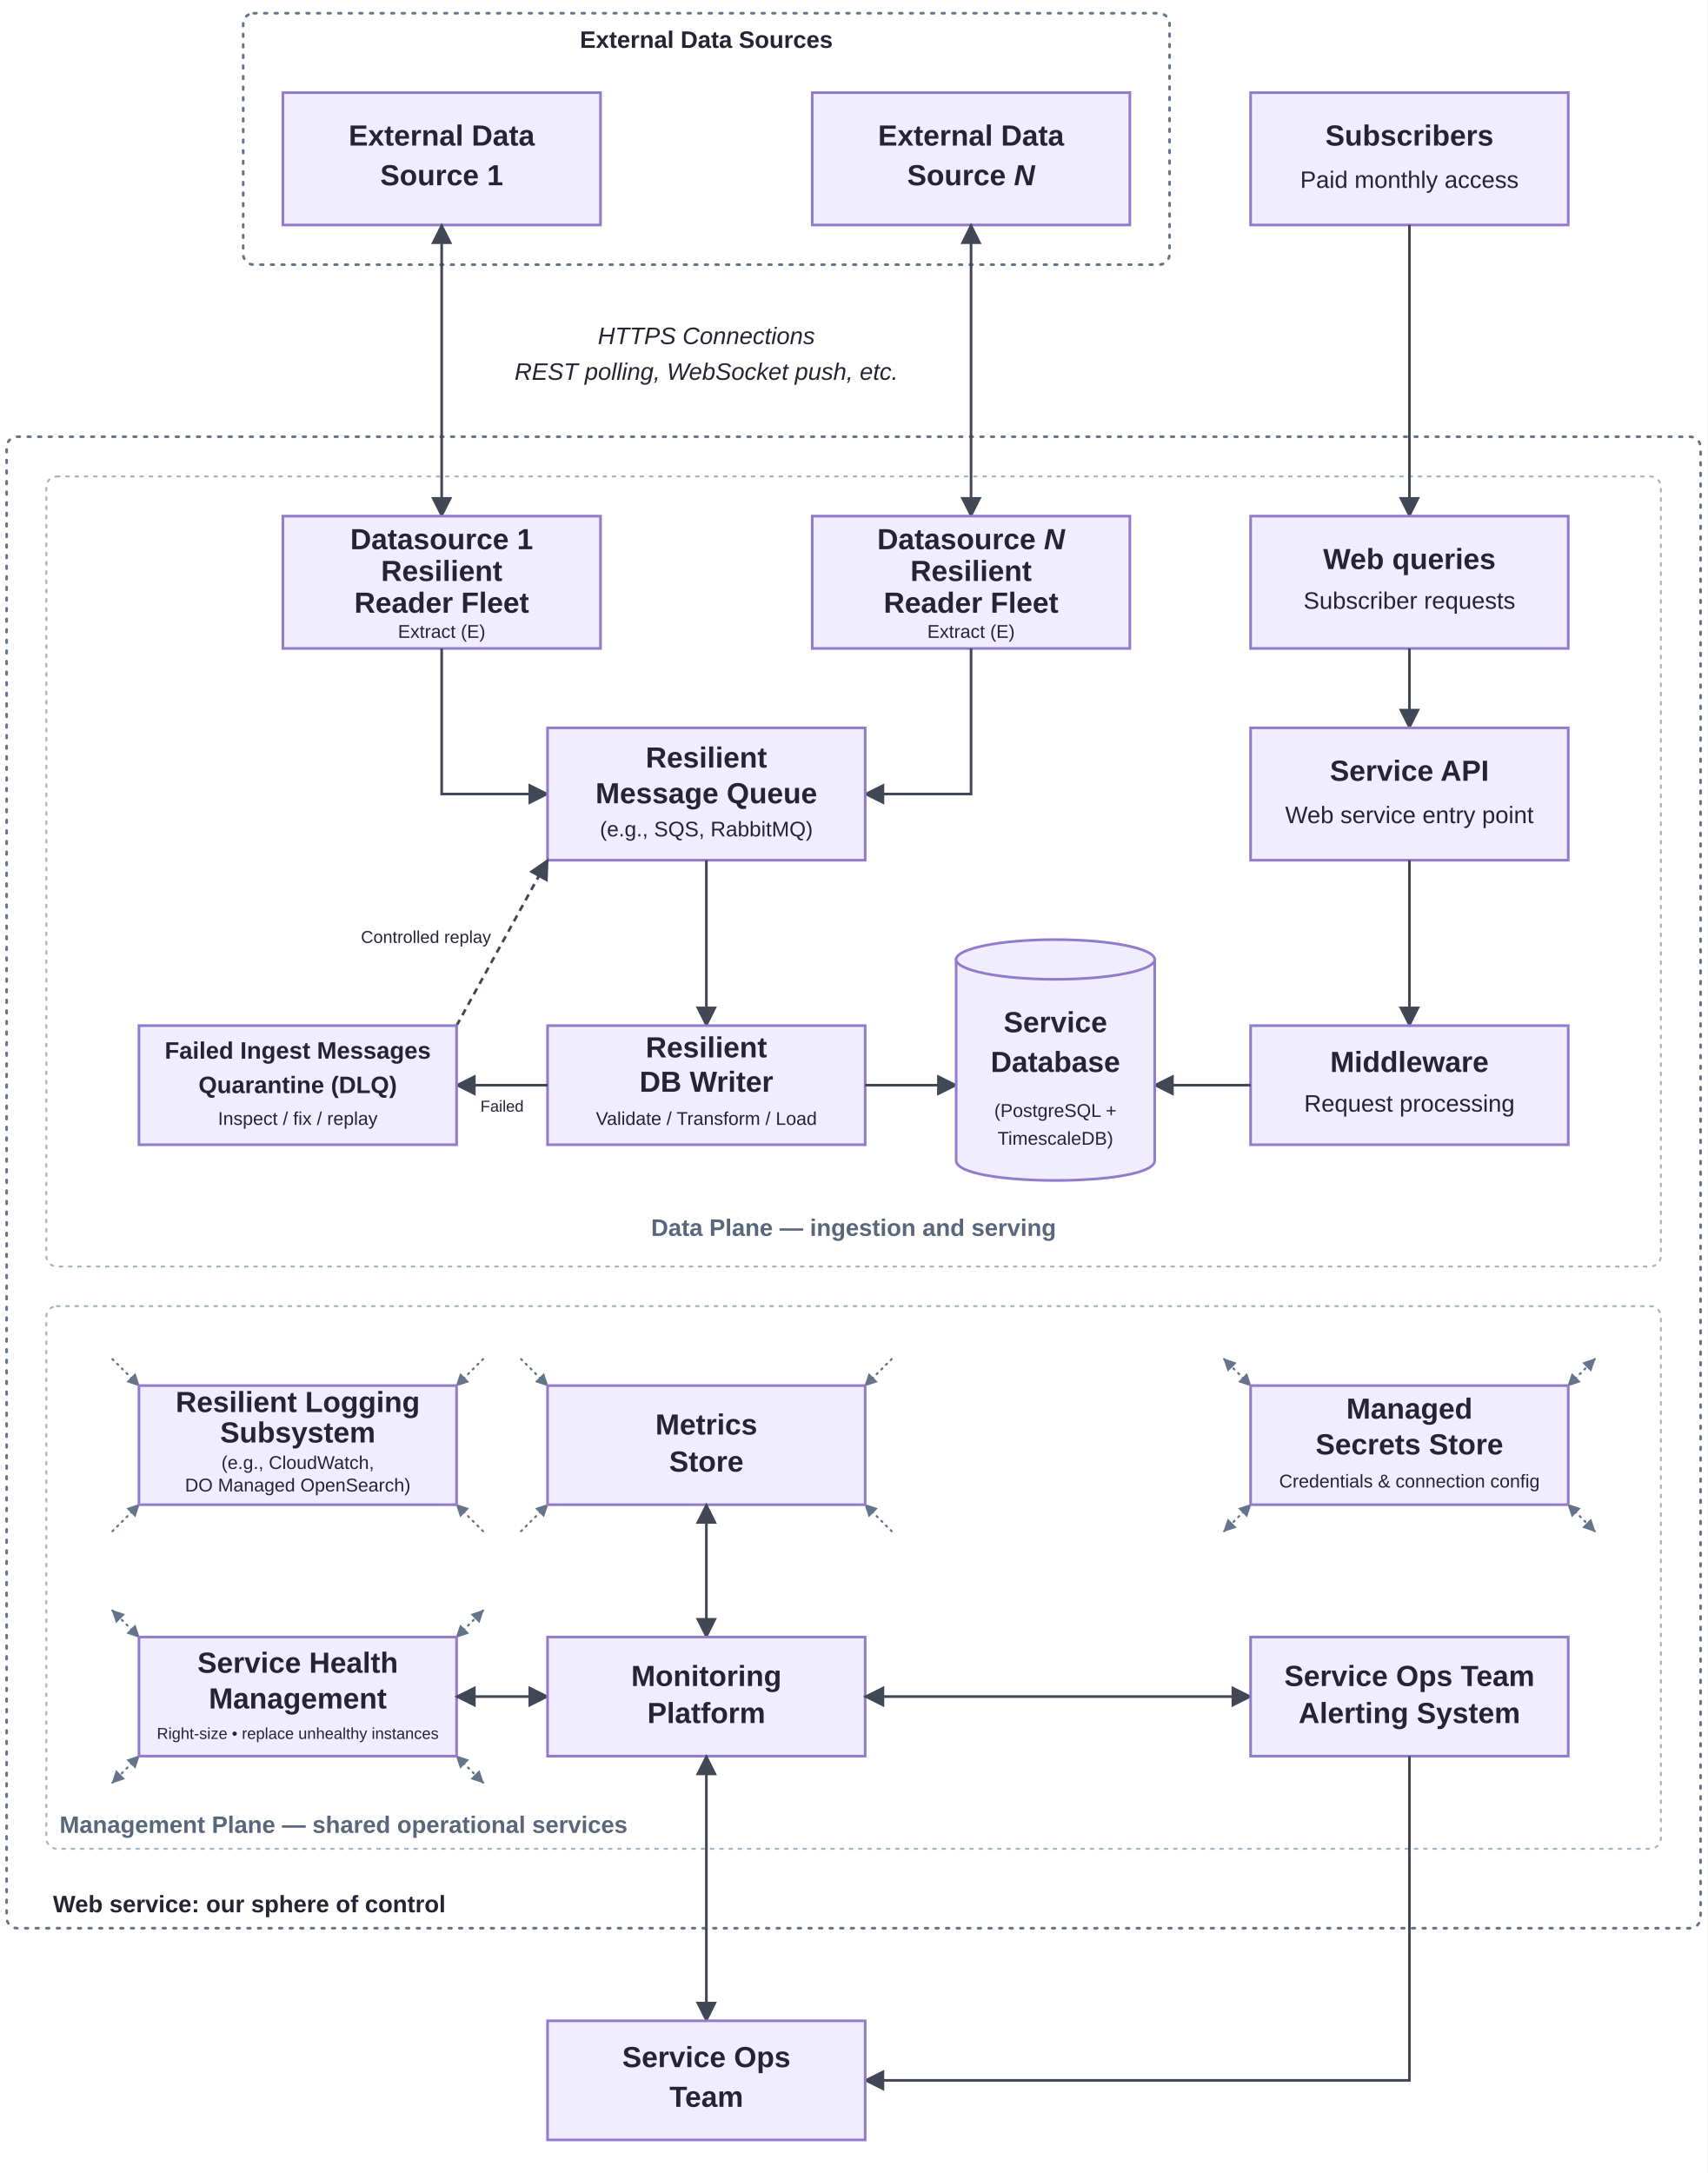
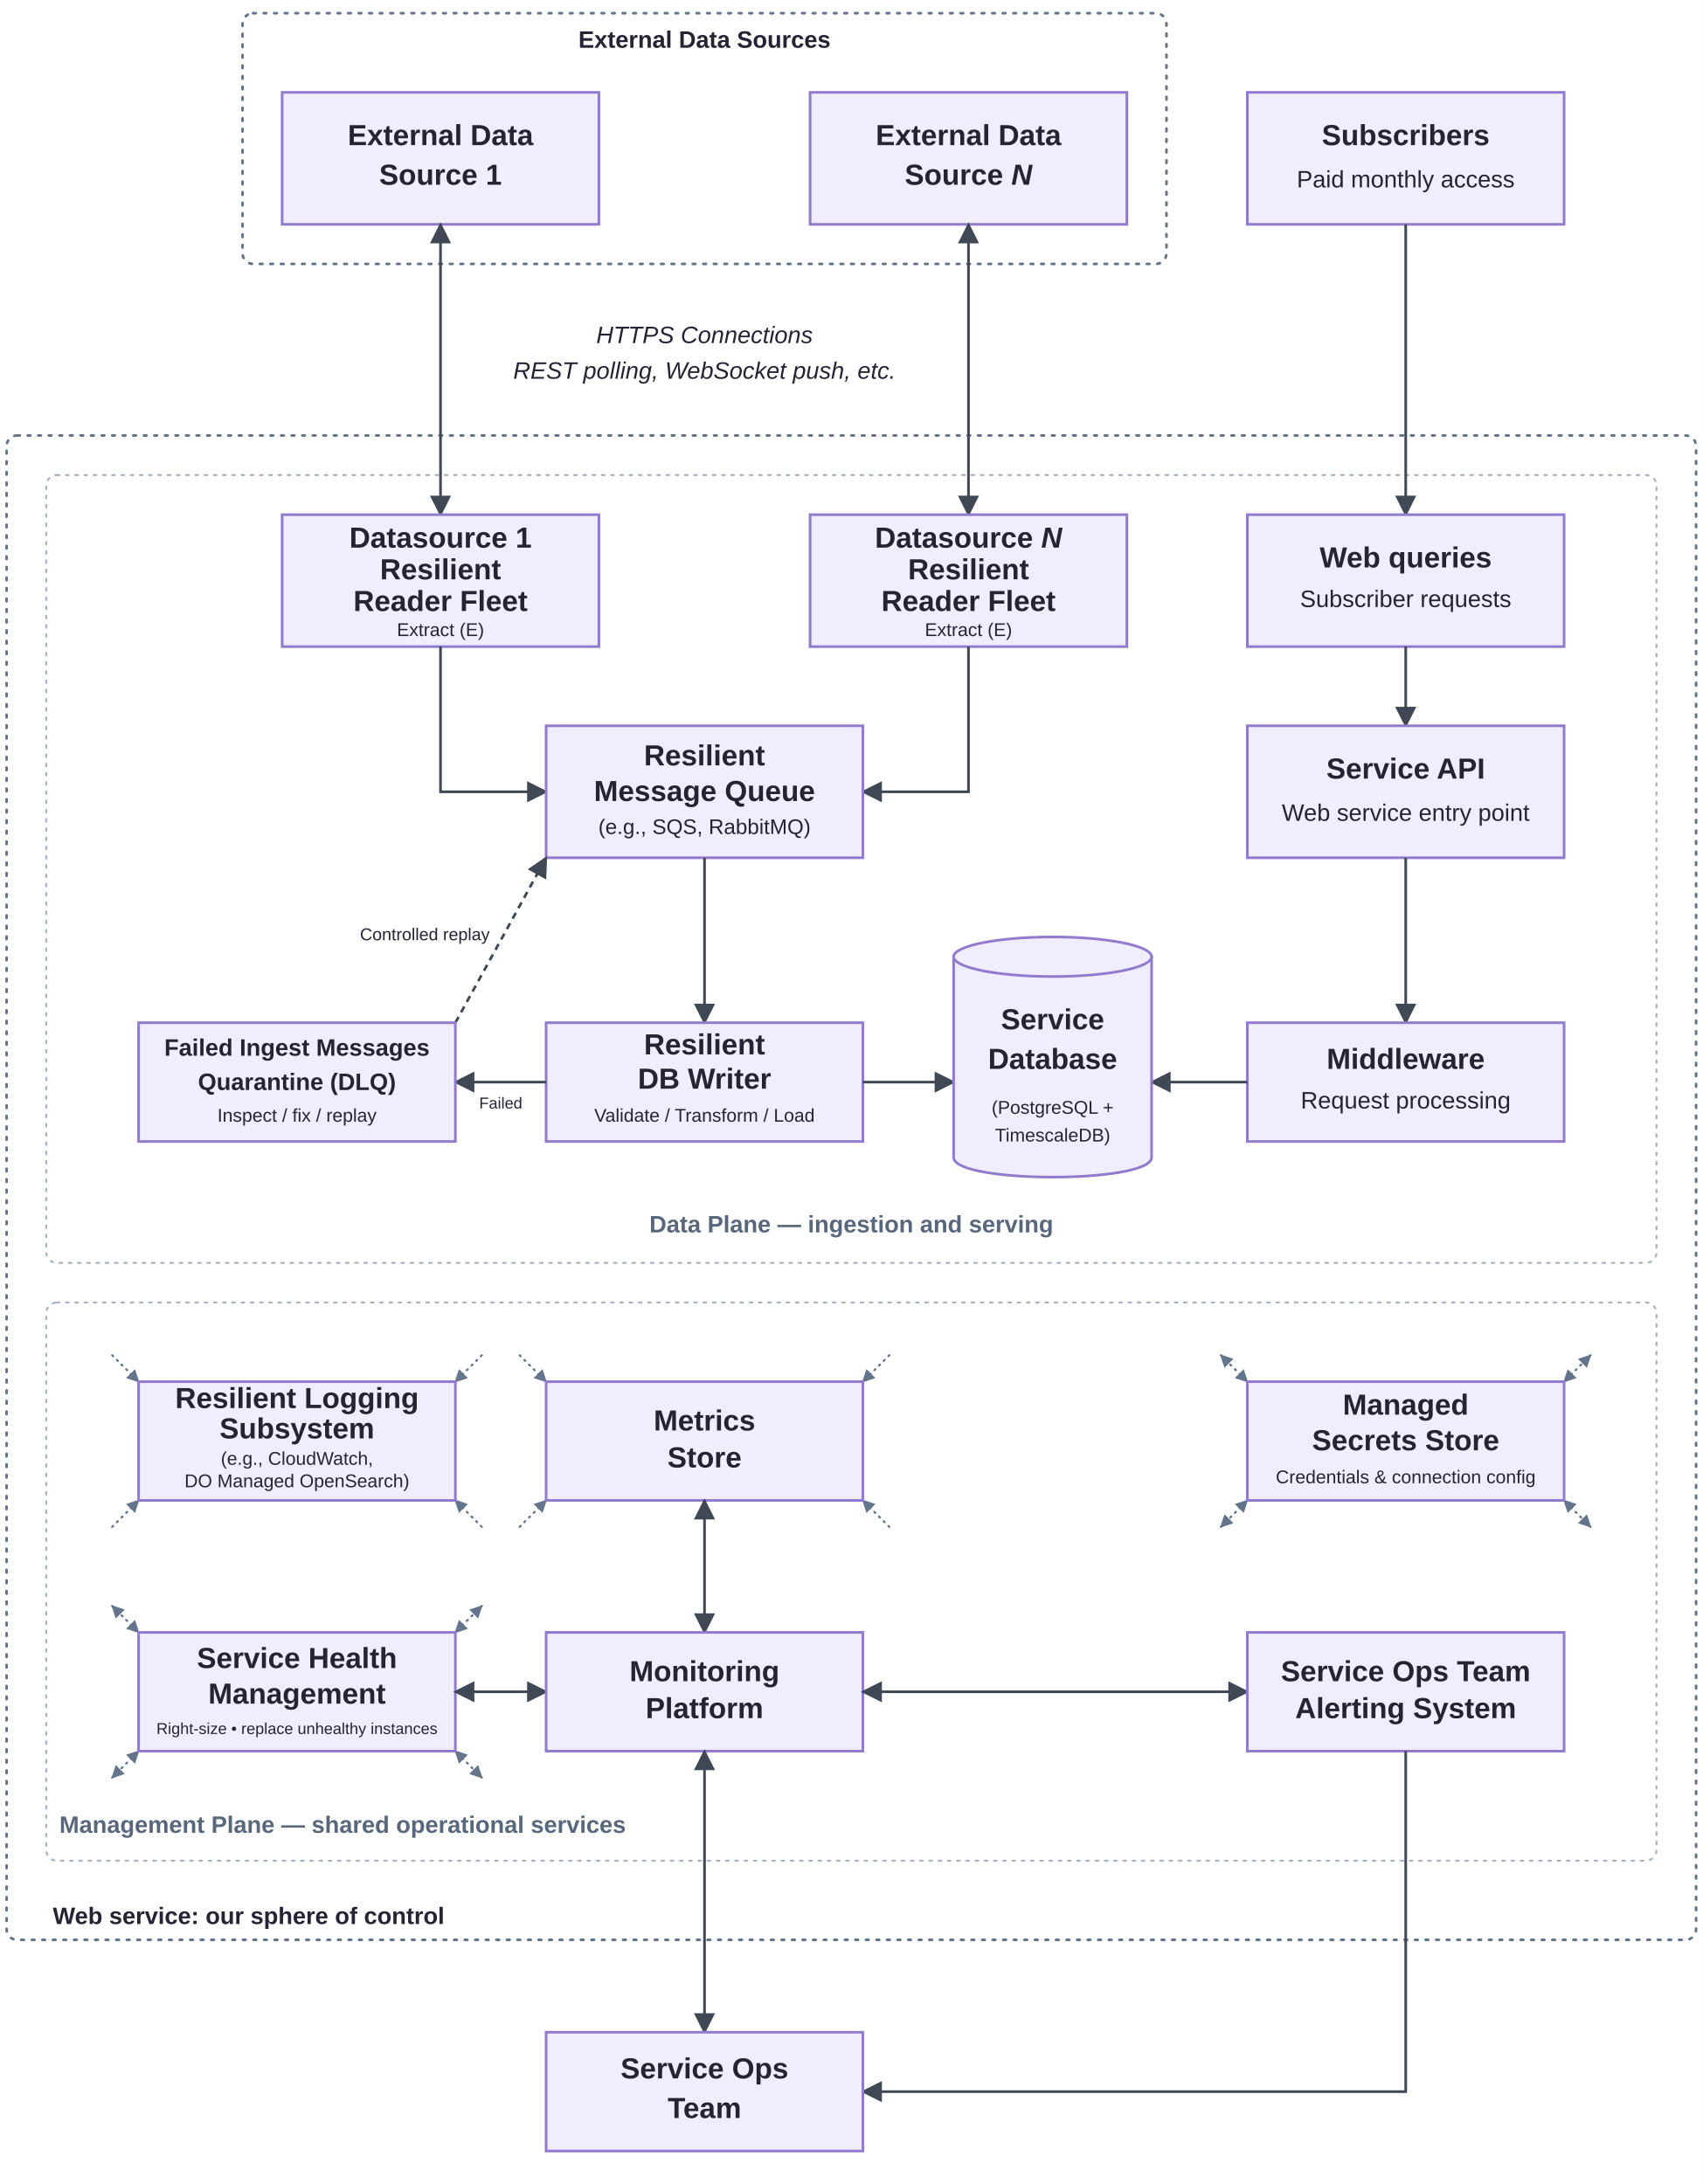
- <svg xmlns="http://www.w3.org/2000/svg" width="1290" height="1642" viewBox="0 0 1290 1642" role="img" aria-labelledby="diagram-title diagram-description">
+ <svg xmlns="http://www.w3.org/2000/svg" width="1290" height="1655" viewBox="0 0 1290 1655" role="img" aria-labelledby="diagram-title diagram-description">
  <defs>
    <marker id="arrow" viewBox="0 0 10 10" refX="9" refY="5" markerWidth="8" markerHeight="8" orient="auto-start-reverse">
      <path d="M 0 0 L 10 5 L 0 10 Z" fill="#414855" />
    </marker>
    <marker id="log-arrow" viewBox="0 0 10 10" refX="9" refY="5" markerWidth="6" markerHeight="6" orient="auto-start-reverse">
      <path d="M 0 0 L 10 5 L 0 10 Z" fill="#64748b" />
    </marker>
  </defs>
  <style>
    text { font-family: Arial, Helvetica, sans-serif; fill: #252334; text-anchor: middle; }
    .plane { fill: none; stroke: #a8b3c2; stroke-width: 1.5; stroke-dasharray: 2 5; stroke-linecap: round; }
    .plane-label { font-size: 18px; font-weight: 600; fill: #58677b; }
    .node { fill: #f0edff; stroke: #927acc; stroke-width: 2; }
    .title { font-size: 22px; font-weight: 600; }
    .detail { font-size: 18px; }
    .small { font-size: 16px; }
    .flow { fill: none; stroke: #414855; stroke-width: 2; marker-end: url(#arrow); }
    .both { marker-start: url(#arrow); }
    .replay { stroke-dasharray: 5 4; }
    .secrets-flow, .control-flow { fill: none; stroke: #64748b; stroke-width: 1.6; stroke-dasharray: 1 4; stroke-linecap: round; marker-start: url(#log-arrow); marker-end: url(#log-arrow); }
    .log-flow, .metric-flow { fill: none; stroke: #64748b; stroke-width: 1.6; stroke-dasharray: 1 4; stroke-linecap: round; marker-end: url(#log-arrow); }
  </style>
-   <rect width="1290" height="1642" fill="#ffffff" />
+   <rect width="1290" height="1655" fill="#ffffff" />
  <g aria-label="External Data Sources">
    <rect x="183.75" y="10" width="700" height="190" rx="8" fill="none" stroke="#64748b" stroke-width="2" stroke-dasharray="2 6" stroke-linecap="round" />
    <text x="533.75" y="40" dominant-baseline="text-after-edge" style="font-size: 18px; font-weight: 600;">External Data Sources</text>
  </g>
  <g transform="translate(0, 30)">
    <g aria-label="External Data Source 1">
      <rect class="node" x="213.75" y="40" width="240" height="100" />
      <text class="title" x="333.75" y="80">External Data</text>
      <text class="title" x="333.75" y="110">Source 1</text>
    </g>
    <g aria-label="External Data Source N">
      <rect class="node" x="613.75" y="40" width="240" height="100" />
      <text class="title" x="733.75" y="80">External Data</text>
      <text class="title" x="733.75" y="110">Source <tspan font-style="italic">N</tspan>
      </text>
    </g>
    <g aria-label="Subscribers">
      <rect class="node" x="945" y="40" width="240" height="100" />
      <text class="title" x="1065" y="80">Subscribers</text>
      <text class="detail" x="1065" y="112">Paid monthly access</text>
    </g>
    <g transform="translate(0, 50)">
-       <rect x="5" y="250" width="1280" height="1127" rx="8" fill="none" stroke="#64748b" stroke-width="2" stroke-dasharray="2 6" stroke-linecap="round" />
-       <text x="40" y="1365" style="text-anchor: start; font-size: 18px; font-weight: 600;">Web service: our sphere of control</text>
+       <rect x="5" y="250" width="1280" height="1140" rx="8" fill="none" stroke="#64748b" stroke-width="2" stroke-dasharray="2 6" stroke-linecap="round" />
+       <text x="40" y="1378" style="text-anchor: start; font-size: 18px; font-weight: 600;">Web service: our sphere of control</text>
      <g aria-label="Data Plane: ingestion and serving">
        <rect class="plane" x="35" y="280" width="1220" height="597" rx="8" />
        <text class="plane-label" x="645" y="842" dominant-baseline="text-before-edge">Data Plane — ingestion and serving</text>
      </g>
      <g aria-label="Management Plane: shared operational services">
-         <rect class="plane" x="35" y="907" width="1220" height="410" rx="8" />
-         <text class="plane-label" x="45" y="1305" style="text-anchor: start;">Management Plane — shared operational services</text>
+         <rect class="plane" x="35" y="907" width="1220" height="423" rx="8" />
+         <text class="plane-label" x="45" y="1297" dominant-baseline="text-before-edge" style="text-anchor: start;">Management Plane — shared operational services</text>
      </g>
      <path class="flow both" d="M 333.75 90 V 310" />
      <path class="flow both" d="M 733.75 90 V 310" />
      <g aria-label="HTTPS Connections: REST polling, WebSocket push, etc." font-style="italic">
        <text class="detail" x="533.75" y="180">HTTPS Connections</text>
        <text class="detail" x="533.75" y="207">REST polling, WebSocket push, etc.</text>
      </g>
      <path class="flow" d="M 1065 90 V 310" />
      <g transform="translate(0, 30)">
        <g aria-label="Datasource 1 Resilient Reader Fleet">
          <rect class="node" x="213.75" y="280" width="240" height="100" />
          <text class="title" x="333.75" y="305">Datasource 1</text>
          <text class="title" x="333.75" y="329">Resilient</text>
          <text class="title" x="333.75" y="353">Reader Fleet</text>
          <text x="333.75" y="372" style="font-size: 14px;">Extract (E)</text>
        </g>
        <g aria-label="Datasource N Resilient Reader Fleet">
          <rect class="node" x="613.75" y="280" width="240" height="100" />
          <text class="title" x="733.75" y="305">Datasource <tspan font-style="italic">N</tspan>
          </text>
          <text class="title" x="733.75" y="329">Resilient</text>
          <text class="title" x="733.75" y="353">Reader Fleet</text>
          <text x="733.75" y="372" style="font-size: 14px;">Extract (E)</text>
        </g>
        <g aria-label="Web queries">
          <rect class="node" x="945" y="280" width="240" height="100" />
          <text class="title" x="1065" y="320">Web queries</text>
          <text class="detail" x="1065" y="350">Subscriber requests</text>
        </g>
        <path class="flow" d="M 333.75 380 V 490 H 413.75" />
        <path class="flow" d="M 733.75 380 V 490 H 653.75" />
        <path class="flow" d="M 1065 380 V 440" />
        <g aria-label="Resilient message queue">
          <rect class="node" x="413.75" y="440" width="240" height="100" />
          <text class="title" x="533.75" y="470">Resilient</text>
          <text class="title" x="533.75" y="497">Message Queue</text>
          <text class="small" x="533.75" y="522">(e.g., SQS, RabbitMQ)</text>
        </g>
        <g aria-label="Service API">
          <rect class="node" x="945" y="440" width="240" height="100" />
          <text class="title" x="1065" y="480">Service API</text>
          <text class="detail" x="1065" y="512">Web service entry point</text>
        </g>
        <path class="flow" d="M 533.75 540 V 665" />
        <path class="flow" d="M 1065 540 V 665" />
        <g aria-label="Resilient database writer">
          <rect class="node" x="413.75" y="665" width="240" height="90" />
          <text class="title" x="533.75" y="689">Resilient</text>
          <text class="title" x="533.75" y="715">DB Writer</text>
          <text x="533.75" y="740" style="font-size: 14px;">Validate / Transform / Load</text>
        </g>
        <path class="flow" d="M 413.75 710 H 345" />
        <text x="379.375" y="730" style="font-size: 12px;">Failed</text>
        <path class="flow replay" d="M 345 665 L 413.75 540" />
        <text x="321.875" y="602.5" style="font-size: 13px;">Controlled replay</text>
        <g aria-label="Failed Ingest Messages / Quarantine, dead-letter queue">
          <rect class="node" x="105" y="665" width="240" height="90" />
          <text x="225" y="690" style="font-size: 18px; font-weight: 600;">Failed Ingest Messages</text>
          <text x="225" y="716" style="font-size: 18px; font-weight: 600;">Quarantine (DLQ)</text>
          <text x="225" y="740" style="font-size: 14px;">Inspect / fix / replay</text>
        </g>
        <g aria-label="Middleware">
          <rect class="node" x="945" y="665" width="240" height="90" />
          <text class="title" x="1065" y="700">Middleware</text>
          <text class="detail" x="1065" y="730">Request processing</text>
        </g>
        <path class="flow" d="M 653.75 710 H 722.5" />
        <path class="flow" d="M 945 710 H 872.5" />
        <g aria-label="Service database, PostgreSQL and TimescaleDB">
          <path class="node" d="M 722.5 615 V 767 C 722.5 787 872.5 787 872.5 767 V 615 Z" />
          <ellipse class="node" cx="797.5" cy="615" rx="75" ry="15" />
          <text class="title" x="797.5" y="670">Service</text>
          <text class="title" x="797.5" y="700">Database</text>
          <text x="797.5" y="734" style="font-size: 14px;">(PostgreSQL +</text>
          <text x="797.5" y="755" style="font-size: 14px;">TimescaleDB)</text>
        </g>
        <g transform="translate(255, 307)">
          <g aria-label="Components request and receive credentials from the Managed Secrets Store">
            <path class="secrets-flow" d="M 670 610 L 690 630" />
            <path class="secrets-flow" d="M 950 610 L 930 630" />
            <path class="secrets-flow" d="M 670 740 L 690 720" />
            <path class="secrets-flow" d="M 950 740 L 930 720" />
          </g>
          <g aria-label="Managed Secrets Store: credentials and connection configuration">
            <rect class="node" x="690" y="630" width="240" height="90" />
            <text class="title" x="810" y="655">Managed</text>
            <text class="title" x="810" y="682">Secrets Store</text>
            <text x="810" y="707" style="font-size: 14px;">Credentials &amp; connection config</text>
          </g>
        </g>
        <g transform="translate(-552.5, 307)">
          <g aria-label="Every component sends logs to the Resilient Logging Subsystem">
            <path class="log-flow" d="M 637.5 610 L 657.5 630" />
            <path class="log-flow" d="M 917.5 610 L 897.5 630" />
            <path class="log-flow" d="M 637.5 740 L 657.5 720" />
            <path class="log-flow" d="M 917.5 740 L 897.5 720" />
          </g>
          <g aria-label="Resilient Logging Subsystem">
            <rect class="node" x="657.5" y="630" width="240" height="90" />
            <text class="title" x="777.5" y="650">Resilient Logging</text>
            <text class="title" x="777.5" y="673">Subsystem</text>
            <text x="777.5" y="693" style="font-size: 14px;">(e.g., CloudWatch,</text>
            <text x="777.5" y="710" style="font-size: 14px;">DO Managed OpenSearch)</text>
          </g>
        </g>
        <g transform="translate(348.75, -203)">
          <g aria-label="Metrics from every component reach the shared Metrics Store">
            <path class="metric-flow" d="M 45 1120 L 65 1140" />
            <path class="metric-flow" d="M 325 1120 L 305 1140" />
            <path class="metric-flow" d="M 45 1250 L 65 1230" />
            <path class="metric-flow" d="M 325 1250 L 305 1230" />
          </g>
          <g aria-label="Metrics Store">
            <rect class="node" x="65" y="1140" width="240" height="90" />
            <text class="title" x="185" y="1177">Metrics</text>
            <text class="title" x="185" y="1205">Store</text>
          </g>
        </g>
        <path class="flow both" d="M 533.75 1027 V 1127" />
        <g transform="translate(0, -13)">
          <g aria-label="Service Health Management: workload control and status">
            <path class="control-flow" d="M 85 1120 L 105 1140" />
            <path class="control-flow" d="M 365 1120 L 345 1140" />
            <path class="control-flow" d="M 85 1250 L 105 1230" />
            <path class="control-flow" d="M 365 1250 L 345 1230" />
          </g>
          <g aria-label="Service Health Management: right-size and replace unhealthy instances">
            <rect class="node" x="105" y="1140" width="240" height="90" />
            <text class="title" x="225" y="1167">Service Health</text>
            <text class="title" x="225" y="1194">Management</text>
            <text x="225" y="1217" style="font-size: 12px;">Right-size • replace unhealthy instances</text>
          </g>
          <path class="flow both" d="M 345 1185 H 413.75" />
          <g aria-label="Monitoring Platform">
            <rect class="node" x="413.75" y="1140" width="240" height="90" />
            <text class="title" x="533.75" y="1177">Monitoring</text>
            <text class="title" x="533.75" y="1205">Platform</text>
          </g>
          <path class="flow both" d="M 653.75 1185 H 945" />
          <g aria-label="Service Ops Team Alerting System">
            <rect class="node" x="945" y="1140" width="240" height="90" />
            <text class="title" x="1065" y="1177">Service Ops Team</text>
            <text class="title" x="1065" y="1205">Alerting System</text>
          </g>
        </g>
-         <path class="flow both" d="M 533.75 1217 V 1417" />
-         <path class="flow" d="M 1065 1217 V 1462 H 653.75" />
+         <path class="flow both" d="M 533.75 1217 V 1430" />
+         <path class="flow" d="M 1065 1217 V 1475 H 653.75" />
        <g aria-label="Service Ops Team">
-           <rect class="node" x="413.75" y="1417" width="240" height="90" />
-           <text class="title" x="533.75" y="1452">Service Ops</text>
-           <text class="title" x="533.75" y="1482">Team</text>
+           <rect class="node" x="413.75" y="1430" width="240" height="90" />
+           <text class="title" x="533.75" y="1465">Service Ops</text>
+           <text class="title" x="533.75" y="1495">Team</text>
        </g>
      </g>
    </g>
  </g>
</svg>
